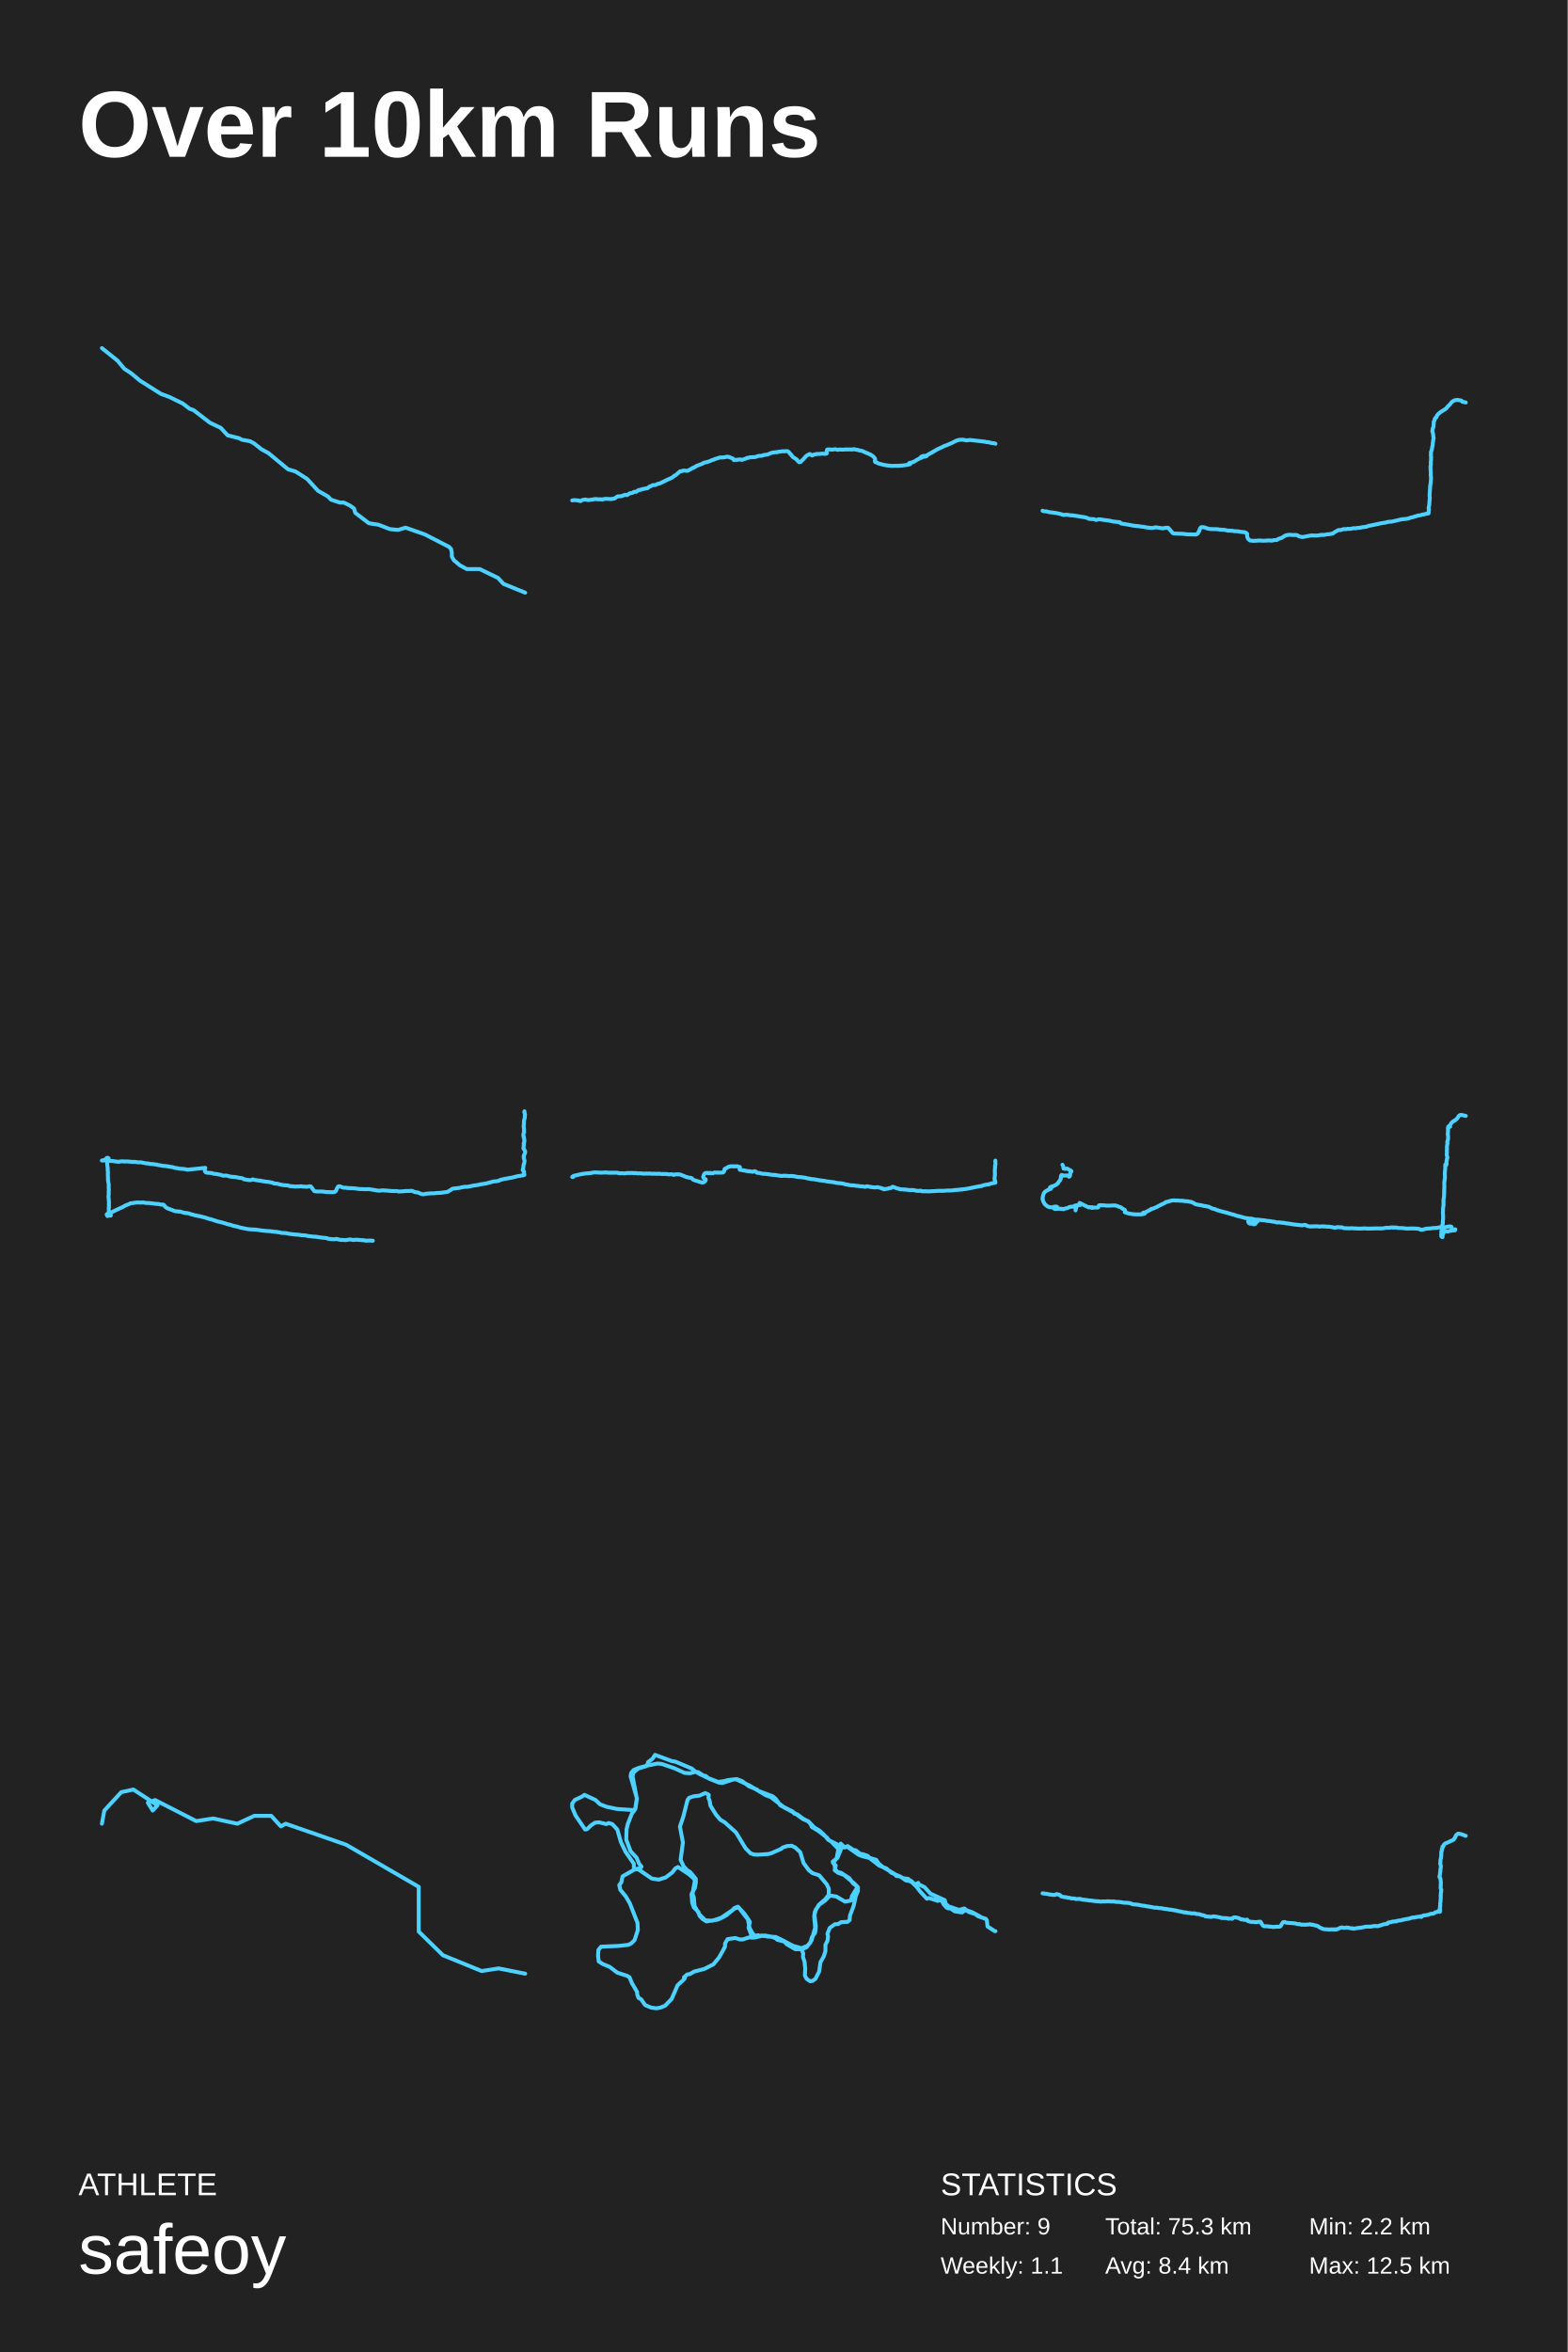
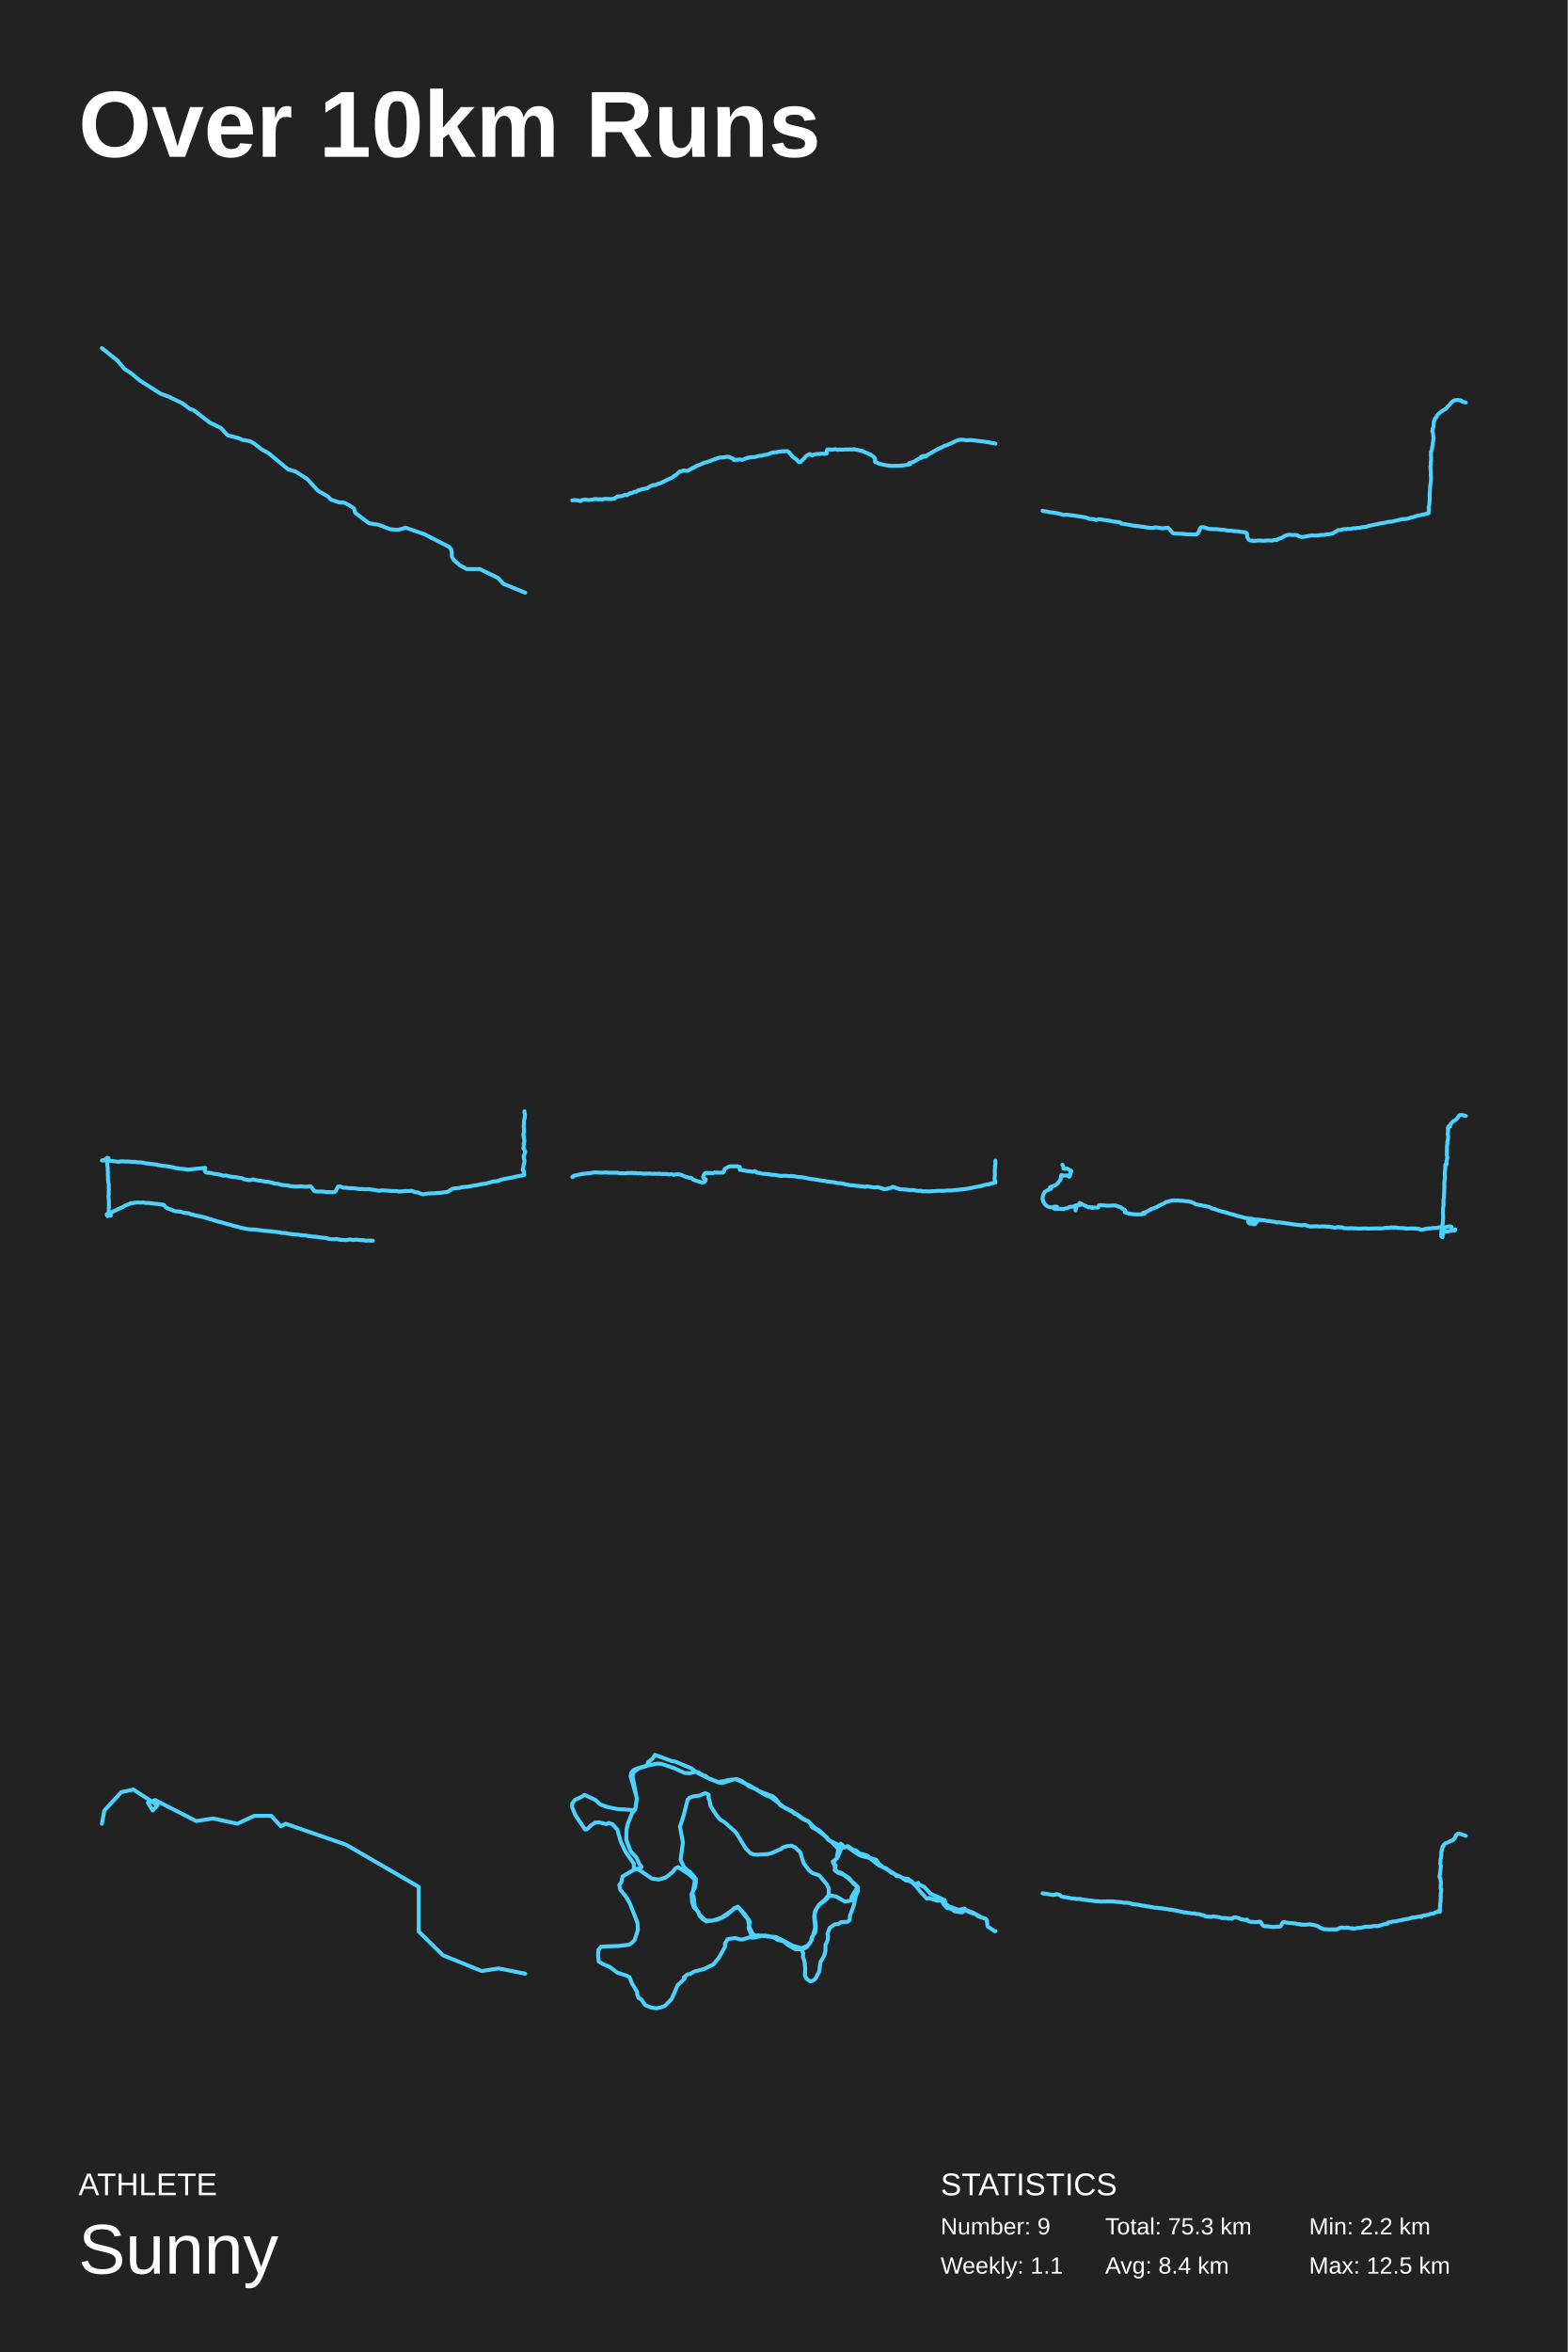
<svg xmlns="http://www.w3.org/2000/svg" baseProfile="full" height="300mm" version="1.1" viewBox="0,0,200,300" width="200mm">
  <defs />
  <rect fill="#222222" height="300" width="200" x="0" y="0" />
  <text fill="#FFFFFF" style="font-size:12px; font-family:Arial; font-weight:bold;" x="10" y="20">Over 10km Runs</text>
  <text fill="#FFFFFF" style="font-size:4px; font-family:Arial" x="10" y="280">ATHLETE</text>
-   <text fill="#FFFFFF" style="font-size:9px; font-family:Arial" x="10" y="290">safeoy</text>
+   <text fill="#FFFFFF" style="font-size:9px; font-family:Arial" x="10" y="290">Sunny</text>
  <text fill="#FFFFFF" style="font-size:4px; font-family:Arial" x="120" y="280">STATISTICS</text>
  <text fill="#FFFFFF" style="font-size:3px; font-family:Arial" x="120" y="285">Number: 9</text>
  <text fill="#FFFFFF" style="font-size:3px; font-family:Arial" x="120" y="290">Weekly: 1.1</text>
  <text fill="#FFFFFF" style="font-size:3px; font-family:Arial" x="141" y="285">Total: 75.3 km</text>
  <text fill="#FFFFFF" style="font-size:3px; font-family:Arial" x="141" y="290">Avg: 8.4 km</text>
  <text fill="#FFFFFF" style="font-size:3px; font-family:Arial" x="167" y="285">Min: 2.2 km</text>
  <text fill="#FFFFFF" style="font-size:3px; font-family:Arial" x="167" y="290">Max: 12.5 km</text>
  <polyline fill="none" points="67.0,75.599 64.226,74.468 63.533,73.714 61.193,72.583 59.546,72.583 58.679,72.112 57.899,71.452 57.639,70.981 57.639,70.509 57.552,70.038 57.292,69.755 54.172,68.153 51.745,67.305 50.791,67.588 49.751,67.493 48.278,66.928 47.064,66.739 45.331,65.42 45.157,64.854 44.637,64.477 43.857,64.1 43.337,64.1 42.21,63.723 41.864,63.346 40.563,62.592 39.177,61.084 37.703,60.141 36.75,59.859 34.236,57.785 33.369,57.314 32.416,56.56 31.896,56.277 30.856,56.089 30.509,55.9 29.035,55.523 28.169,54.58 26.782,53.921 24.701,52.318 24.181,52.13 23.315,51.47 21.581,50.622 20.541,50.245 17.854,48.548 16.727,47.606 15.86,47.04 14.994,46.003 13.0,44.401" stroke="#4dd2ff" stroke-linecap="round" stroke-linejoin="round" stroke-width="0.5" />
  <polyline fill="none" points="73.0,63.827 73.306,63.79 73.51,63.808 73.867,63.845 73.935,63.901 74.02,63.919 74.105,63.901 74.258,63.79 74.377,63.753 74.717,63.716 74.904,63.771 75.21,63.771 75.499,63.716 75.601,63.734 75.805,63.66 76.196,63.66 76.298,63.697 76.622,63.679 76.826,63.716 76.996,63.66 77.319,63.623 77.965,63.66 78.441,63.568 78.645,63.401 78.832,63.309 79.308,63.29 79.393,63.235 79.784,63.106 79.971,63.161 80.345,62.921 80.685,62.865 80.872,62.736 81.195,62.717 81.365,62.57 81.518,62.496 81.756,62.477 81.807,62.422 82.64,62.255 82.827,62.089 83.321,61.867 83.44,61.886 83.644,61.849 83.95,61.701 84.12,61.682 84.341,61.59 84.613,61.442 84.8,61.368 85.072,61.22 85.701,60.943 85.939,60.776 86.007,60.684 86.177,60.629 86.772,60.111 86.874,60.129 87.18,60.019 87.707,60.055 88.132,59.834 88.37,59.686 88.489,59.667 88.557,59.593 88.744,59.519 88.897,59.408 89.118,59.335 89.628,59.131 89.815,59.02 90.156,58.946 90.564,58.817 90.836,58.688 91.142,58.595 91.21,58.54 91.329,58.521 91.822,58.355 92.332,58.336 92.825,58.244 92.91,58.281 93.08,58.299 93.148,58.355 93.522,58.503 93.624,58.688 93.692,58.651 94.032,58.651 94.406,58.595 94.593,58.651 94.678,58.651 95.171,58.484 95.324,58.392 95.528,58.392 95.613,58.336 96.327,58.299 96.787,58.151 97.178,58.133 97.263,58.114 97.348,58.059 97.943,57.967 98.317,57.8 98.572,57.726 99.031,57.671 99.133,57.689 99.32,57.615 99.626,57.597 99.728,57.56 100.034,57.56 100.119,57.578 100.204,57.541 100.289,57.541 100.51,57.56 100.68,57.708 100.782,57.874 100.935,57.985 100.969,58.078 101.156,58.299 101.683,58.632 101.7,58.725 101.87,58.872 101.921,58.946 102.125,58.928 102.499,58.558 102.822,58.188 103.026,58.041 103.162,58.004 103.247,57.93 103.332,57.911 103.588,58.096 103.707,58.059 103.792,57.985 104.285,57.893 104.472,57.911 104.88,57.856 105.186,57.893 105.458,57.856 105.492,57.763 105.424,57.689 105.526,57.338 105.73,57.32 106.155,57.357 106.563,57.301 106.869,57.375 107.073,57.338 107.583,57.357 107.923,57.32 108.161,57.338 108.246,57.32 108.739,57.338 108.943,57.283 109.096,57.338 109.385,57.375 109.623,57.449 109.946,57.504 111.052,57.985 111.341,58.17 111.562,58.392 111.647,58.54 111.613,58.854 111.664,58.946 111.851,58.983 112.004,59.094 112.684,59.279 113.075,59.353 113.738,59.427 114.435,59.408 114.537,59.427 114.724,59.39 115.013,59.39 115.727,59.298 116.118,59.205 116.033,59.168 115.948,59.187 115.982,59.076 116.067,59.039 116.288,59.002 116.662,58.854 116.935,58.669 117.275,58.503 117.343,58.429 117.445,58.392 117.513,58.318 117.989,58.151 117.887,58.133 117.632,58.207 117.547,58.244 117.343,58.447 117.598,58.373 117.785,58.244 117.904,58.262 118.193,58.188 118.244,58.078 119.672,57.264 120.216,57.024 120.488,56.876 120.692,56.82 121.457,56.488 122.001,56.21 122.392,56.099 122.8,56.081 123.327,56.173 123.736,56.118 124.875,56.247 125.674,56.34 125.878,56.395 126.15,56.395 126.235,56.451 126.626,56.525 126.813,56.525 127.0,56.599" stroke="#4dd2ff" stroke-linecap="round" stroke-linejoin="round" stroke-width="0.5" />
  <polyline fill="none" points="187.0,51.34 186.554,51.236 186.442,51.098 185.965,51.011 185.614,51.046 185.455,51.115 185.296,51.219 185.152,51.357 184.993,51.565 184.674,51.877 184.483,52.12 183.798,52.553 183.48,52.812 183.304,53.037 183.273,53.193 183.081,53.349 182.97,53.696 182.922,53.765 182.906,53.852 182.922,53.955 182.89,54.146 182.89,54.337 182.842,54.562 182.779,54.648 182.731,55.029 182.779,55.116 182.842,55.428 182.858,55.705 182.906,55.878 182.827,56.155 182.842,56.259 182.795,56.45 182.763,56.883 182.715,56.987 182.699,57.177 182.619,57.506 182.54,57.714 182.572,57.904 182.54,58.095 182.588,58.372 182.556,58.493 182.572,58.701 182.524,59.013 182.556,59.134 182.492,59.533 182.54,60.364 182.524,60.572 182.572,60.97 182.508,61.732 182.46,61.905 182.444,62.217 182.381,63.222 182.412,63.481 182.333,64.417 182.253,64.763 182.301,64.971 182.269,65.144 182.269,65.387 182.237,65.49 181.95,65.525 181.696,65.612 181.488,65.629 181.218,65.716 180.835,65.768 180.756,65.82 180.437,65.889 180.358,65.941 179.959,66.027 179.736,66.114 179.45,66.183 178.828,66.235 177.57,66.53 177.092,66.564 176.789,66.651 176.136,66.755 174.862,67.032 174.671,67.049 174.368,67.17 174.177,67.205 173.651,67.274 173.556,67.309 173.11,67.344 172.935,67.396 172.727,67.361 172.25,67.465 171.931,67.448 171.724,67.5 171.437,67.482 170.959,67.621 170.752,67.603 170.179,67.933 170.067,68.036 169.701,68.123 169.303,68.158 168.936,68.227 168.522,68.227 168.044,68.314 167.28,68.296 166.181,68.504 165.894,68.452 165.703,68.4 165.527,68.279 165.288,68.227 165.018,68.244 164.428,68.21 164.126,68.262 163.935,68.331 163.504,68.608 163.074,68.747 162.915,68.868 162.501,68.902 162.198,68.972 162.103,68.937 161.768,68.937 161.163,68.972 160.637,68.937 159.968,68.989 159.458,68.937 159.299,68.798 159.172,68.643 159.108,68.4 159.092,68.192 159.108,68.088 158.996,67.984 158.837,67.898 158.104,67.811 158.009,67.777 157.388,67.742 157.181,67.69 156.973,67.707 156.862,67.673 156.671,67.69 156.225,67.586 155.46,67.534 155.365,67.5 154.441,67.482 154.122,67.43 153.66,67.274 153.485,67.24 153.373,67.257 153.262,67.24 153.182,67.292 153.119,67.378 153.039,67.551 153.007,67.725 152.88,67.881 152.816,68.036 152.657,68.158 152.545,68.175 151.478,68.158 150.888,68.088 149.805,68.054 149.614,68.002 149.455,67.794 149.312,67.655 149.216,67.517 149.136,67.448 149.088,67.361 148.993,67.309 148.658,67.326 148.372,67.396 147.432,67.257 147.018,67.344 146.89,67.344 146.381,67.292 145.823,67.188 145.648,67.188 145.441,67.136 144.596,67.049 143.88,66.911 143.004,66.772 142.924,66.686 142.892,66.616 141.952,66.512 141.522,66.408 140.582,66.287 140.503,66.253 140.12,66.235 139.945,66.305 139.85,66.322 139.547,66.218 138.926,66.183 138.735,66.079 138.464,65.993 137.173,65.785 136.791,65.733 136.6,65.733 136.09,65.646 135.66,65.681 135.294,65.56 134.832,65.456 134.274,65.369 133.892,65.335 133.526,65.231 133.191,65.213 133.0,65.144" stroke="#4dd2ff" stroke-linecap="round" stroke-linejoin="round" stroke-width="0.5" />
  <polyline fill="none" points="66.907,141.744 66.894,141.903 66.934,141.975 66.987,142.149 66.947,142.322 66.96,142.538 66.867,142.856 66.841,143.087 66.841,143.404 66.814,143.505 66.814,143.736 66.867,144.169 66.827,144.314 66.867,144.429 66.774,144.646 66.774,144.703 66.774,144.891 66.827,144.949 66.827,145.021 66.814,145.107 66.854,145.165 66.907,145.526 66.867,145.598 66.867,145.742 66.801,145.872 66.841,146.031 66.814,146.118 66.814,146.204 66.774,146.45 67.0,146.868 66.987,146.955 67.0,147.027 66.801,147.46 66.827,147.633 66.814,147.705 66.92,148.037 66.881,148.355 66.788,148.615 66.761,148.961 66.681,149.221 66.708,149.279 66.774,149.25 66.748,149.307 66.788,149.38 66.854,149.437 66.827,149.538 66.894,149.856 66.721,149.914 66.018,150.029 65.314,150.202 64.425,150.361 63.801,150.505 63.721,150.577 63.549,150.621 63.27,150.679 63.031,150.679 61.956,150.967 61.265,151.068 60.854,151.169 60.642,151.184 60.15,151.27 60.071,151.299 59.633,151.371 59.553,151.386 59.394,151.371 58.876,151.443 58.704,151.501 57.748,151.617 57.668,151.66 57.602,151.718 57.27,151.905 57.164,152.006 56.314,152.136 55.597,152.18 55.398,152.208 55.066,152.208 54.442,152.252 53.965,152.338 53.726,152.281 53.288,152.093 52.969,152.064 52.624,151.92 52.491,151.891 51.934,151.92 51.867,151.905 51.23,151.963 50.845,151.977 50.646,151.92 50.035,151.92 49.173,151.848 49.093,151.862 48.934,151.819 48.31,151.876 47.062,151.674 46.478,151.689 46.292,151.66 46.212,151.674 45.841,151.66 45.111,151.559 44.951,151.559 44.288,151.53 44.115,151.487 43.903,151.501 43.704,151.458 43.398,151.328 43.226,151.314 43.159,151.328 43.027,151.516 42.894,151.804 42.788,151.977 42.668,152.05 42.336,152.064 41.699,152.05 41.128,151.977 40.425,151.977 40.119,151.934 40.053,151.876 39.668,151.342 39.588,151.314 39.442,151.314 39.296,151.357 39.124,151.371 38.566,151.342 38.394,151.299 38.115,151.342 37.876,151.328 37.81,151.357 37.199,151.299 37,151.299 36.774,151.213 36.084,151.155 35.726,151.083 35.381,150.982 34.942,150.953 34.81,150.866 34.332,150.765 33.774,150.707 33.695,150.679 33.429,150.65 33.27,150.592 33.111,150.592 32.527,150.505 32.235,150.433 32.075,150.505 31.836,150.534 31.757,150.52 31.119,150.419 30.987,150.318 30.841,150.274 30.496,150.231 30.124,150.145 29.434,150.087 28.863,149.942 28.451,149.957 28.173,149.856 27.588,149.74 27.257,149.712 27.004,149.625 26.341,149.567 26.208,149.495 26.128,149.351 26.128,149.192 26.195,148.961 23.951,149.192 23.473,149.105 22.85,149.062 22.624,149.004 22.358,148.975 22.027,148.874 21.469,148.788 21.403,148.759 20.633,148.687 20.566,148.658 20.168,148.6 20.009,148.542 19.743,148.528 19.597,148.485 19.265,148.47 18.867,148.398 18.695,148.398 18.243,148.312 18.004,148.254 17.606,148.254 17.195,148.196 16.836,148.196 16.265,148.138 16.133,148.153 15.947,148.138 15.867,148.167 15.695,148.124 15.376,148.138 15.058,148.196 14.965,148.167 14.54,148.124 14.46,148.095 13.969,148.066 13.796,148.008 13.0,148.023 13.332,147.951 13.531,147.821 13.624,147.691 13.704,147.691 13.73,147.778 13.796,147.763 13.796,147.691 13.73,147.734 13.77,147.792 13.836,147.792 13.85,147.734 13.796,147.705 13.757,147.763 13.704,147.893 13.664,148.109 13.704,148.788 13.757,149.019 13.73,149.149 13.77,149.553 13.757,149.813 13.783,150.375 13.77,150.462 13.876,151.126 13.863,151.544 13.889,151.761 13.863,152.006 13.876,152.367 13.836,152.526 13.903,153.377 13.889,153.579 13.903,153.984 13.876,154.056 13.889,154.835 14.009,155.023 14.075,155.066 14.142,155.037 14.128,154.951 14.062,154.922 14.009,154.951 13.929,154.965 13.889,155.008 13.823,155.037 13.783,155.095 13.717,155.109 13.624,154.979 13.611,154.907 13.65,154.85 13.796,154.806 13.876,154.806 14.088,154.691 14.235,154.647 14.447,154.518 15.336,154.099 15.628,153.984 15.695,153.926 16.053,153.738 16.478,153.579 16.611,153.493 16.717,153.464 16.876,153.464 17.288,153.392 17.513,153.377 17.925,153.392 18.257,153.377 18.628,153.435 19.08,153.45 19.876,153.551 20.288,153.579 20.527,153.652 20.739,153.637 20.805,153.681 20.872,153.666 20.938,153.709 20.978,153.796 21.044,153.854 21.137,153.984 21.376,154.128 22.345,154.489 22.438,154.503 22.504,154.489 22.717,154.532 22.942,154.532 23.646,154.734 23.726,154.705 23.805,154.734 23.898,154.734 24.15,154.792 24.482,154.922 24.549,154.907 24.881,155.023 24.973,155.023 25.066,155.037 25.133,155.08 25.332,155.095 26.195,155.311 26.726,155.485 26.938,155.528 27.681,155.773 28.332,155.932 29.261,156.206 29.327,156.206 29.792,156.365 30.19,156.437 30.721,156.596 31.584,156.769 32.035,156.812 32.606,156.841 33.562,156.971 34.212,157.029 34.385,157.029 35.181,157.13 35.367,157.13 35.447,157.173 35.686,157.188 35.912,157.26 36.376,157.274 36.655,157.317 36.894,157.375 37.73,157.476 37.982,157.476 38.447,157.548 38.951,157.577 39.35,157.664 40.146,157.75 40.239,157.736 40.969,157.851 41.593,157.909 41.752,157.938 41.805,157.996 42.429,158.068 42.668,158.068 42.907,158.025 43.053,158.054 43.146,158.097 43.292,158.111 43.465,158.155 43.77,158.155 44.102,158.183 44.527,158.111 44.593,158.082 45.084,158.169 45.323,158.126 45.655,158.14 46.544,158.212 46.677,158.256 47.102,158.227 47.566,158.256" stroke="#4dd2ff" stroke-linecap="round" stroke-linejoin="round" stroke-width="0.5" />
  <polyline fill="none" points="126.986,148.037 126.972,148.174 126.993,148.257 126.986,148.31 127.0,148.477 126.979,148.522 126.979,148.621 126.951,148.696 126.937,148.787 126.965,148.84 126.93,148.969 126.937,149.091 126.916,149.174 126.93,149.325 126.909,149.363 126.916,149.545 126.93,149.598 126.923,149.682 126.937,149.757 126.923,149.833 126.916,150.076 126.895,150.144 126.882,150.273 126.882,150.432 126.951,150.584 126.993,150.841 126.735,150.894 126.651,150.925 126.561,150.932 126.345,150.985 126.24,151.023 126.219,151.053 126.129,151.069 125.968,151.076 125.536,151.167 125.446,151.175 125.299,151.251 125.174,151.288 124.999,151.296 124.839,151.341 124.588,151.379 123.794,151.546 123.417,151.614 123.354,151.629 123.18,151.652 123.145,151.667 123.041,151.667 122.88,151.69 122.804,151.72 122.553,151.713 122.4,151.758 122.218,151.751 122.128,151.773 121.8,151.789 121.751,151.811 121.591,151.827 121.131,151.857 121.075,151.849 120.824,151.849 120.65,151.872 120.322,151.887 120.246,151.902 120.016,151.88 119.932,151.887 119.653,151.887 119.284,151.925 118.991,151.933 118.67,151.955 118.489,151.963 118.203,151.948 117.639,151.948 117.597,151.94 117.499,151.88 117.416,151.872 117.248,151.902 117.011,151.887 116.921,151.895 116.733,151.827 116.454,151.789 116.3,151.781 116.21,151.796 116.077,151.804 115.889,151.766 115.854,151.773 115.736,151.766 115.701,151.751 115.548,151.728 115.457,151.736 115.171,151.705 114.851,151.698 114.697,151.637 114.662,151.614 114.537,151.607 114.495,151.584 114.258,151.516 114.119,151.448 113.993,151.402 113.861,151.379 113.791,151.41 113.721,151.516 113.561,151.531 113.519,151.546 113.387,151.554 113.366,151.584 113.317,151.607 113.059,151.645 112.962,151.652 112.815,151.698 112.766,151.698 112.718,151.637 112.669,151.614 112.522,151.614 112.481,151.554 112.39,151.539 112.278,151.493 112.146,151.478 112.069,151.44 111.944,151.425 111.679,151.455 111.379,151.448 111.254,151.417 111.128,151.417 111.017,151.379 110.947,151.372 110.633,151.311 110.515,151.326 110.403,151.387 109.999,151.319 109.915,151.326 109.699,151.304 109.469,151.266 109.281,151.258 108.87,151.19 108.779,151.19 108.71,151.213 108.48,151.167 108.25,151.144 108.089,151.091 107.873,151.076 107.72,151.016 107.427,150.947 106.953,150.902 106.918,150.887 106.835,150.902 106.521,150.834 106.416,150.796 106.27,150.788 106.186,150.773 105.887,150.743 105.852,150.728 105.81,150.72 105.74,150.728 105.601,150.697 105.517,150.705 105.475,150.682 105.329,150.659 105.259,150.637 105.217,150.637 105.141,150.614 104.994,150.606 104.716,150.561 104.59,150.561 104.416,150.508 104.214,150.493 103.991,150.432 103.921,150.44 103.747,150.402 103.677,150.417 103.524,150.379 103.412,150.371 103.335,150.349 103.217,150.333 103.133,150.311 102.896,150.28 102.743,150.22 102.624,150.212 102.394,150.174 102.227,150.159 102.109,150.136 102.025,150.136 101.969,150.152 101.892,150.129 101.809,150.129 101.481,150.068 101.398,150.038 101.112,150.008 100.986,150.015 100.861,149.992 100.701,150.015 100.296,149.97 100.185,149.977 100.129,149.955 100.038,149.97 99.976,149.962 99.899,149.97 99.857,149.977 99.829,149.992 99.669,149.992 99.028,149.894 98.909,149.864 98.825,149.856 98.714,149.871 98.679,149.856 98.561,149.856 98.4,149.833 98.296,149.826 98.142,149.78 98.066,149.78 97.641,149.727 97.341,149.72 97.201,149.697 96.95,149.629 96.539,149.576 96.504,149.553 96.456,149.454 96.281,149.394 96.205,149.394 96.17,149.401 96.107,149.454 96.037,149.462 95.556,149.386 95.438,149.394 95.319,149.363 95.215,149.363 95.013,149.303 94.831,149.288 94.518,149.219 94.399,149.212 94.371,149.189 94.357,149.159 94.399,148.931 94.399,148.886 94.378,148.848 94.211,148.818 94.072,148.757 93.918,148.765 93.835,148.78 93.765,148.757 93.57,148.78 93.521,148.78 93.479,148.757 93.256,148.757 93.179,148.78 93.145,148.78 92.977,148.81 92.685,148.977 92.636,149.022 92.51,149.06 92.475,149.083 92.427,149.151 92.385,149.394 92.343,149.462 92.259,149.538 92.224,149.56 92.092,149.553 92.015,149.56 91.974,149.576 91.73,149.576 91.569,149.553 91.5,149.576 91.221,149.553 91.109,149.568 90.963,149.644 90.719,149.644 90.684,149.636 90.621,149.598 90.552,149.636 90.517,149.621 90.482,149.636 90.37,149.644 90.315,149.598 90.273,149.598 90.098,149.613 90.001,149.629 89.952,149.644 89.882,149.704 89.792,149.864 89.722,150.053 89.722,150.182 89.764,150.258 89.848,150.333 90.001,150.402 90.036,150.44 90.036,150.515 90.015,150.553 90.001,150.599 89.91,150.705 89.82,150.773 89.694,150.826 89.527,150.826 89.353,150.765 89.227,150.743 89.157,150.712 88.488,150.5 88.377,150.432 88.335,150.371 88.293,150.349 88.251,150.28 88.216,150.265 88.14,150.243 87.77,150.189 87.694,150.167 87.617,150.121 87.568,150.129 87.366,150.053 87.275,150.008 87.011,149.909 86.976,149.879 86.788,149.818 86.564,149.788 86.272,149.788 86.139,149.811 86.042,149.811 85.958,149.833 85.937,149.864 85.784,149.795 85.672,149.773 85.414,149.795 85.261,149.788 85.059,149.75 84.278,149.735 84.146,149.712 84.027,149.704 83.79,149.727 83.428,149.704 83.26,149.712 83.226,149.704 83.149,149.727 83.017,149.697 82.842,149.682 82.619,149.704 82.494,149.682 82.403,149.697 82.285,149.689 82.201,149.712 81.818,149.667 81.455,149.659 81.42,149.674 81.337,149.667 81.225,149.651 81.19,149.629 80.863,149.629 80.584,149.606 80.389,149.621 80.11,149.613 79.608,149.667 79.434,149.644 79.246,149.651 79.197,149.636 79.078,149.651 78.953,149.636 78.792,149.591 78.541,149.576 77.907,149.583 77.677,149.576 77.635,149.583 77.308,149.545 77.238,149.56 77.168,149.545 76.952,149.568 76.527,149.576 76.485,149.56 76.402,149.568 76.311,149.553 75.914,149.538 75.586,149.568 75.391,149.621 74.84,149.667 74.227,149.742 74.122,149.78 74.011,149.788 73.383,149.939 73.181,149.977 73.153,149.992 73.132,150.023 73.132,150.091 73.118,150.121 73.084,150.136 73.049,150.121 73.0,150.121" stroke="#4dd2ff" stroke-linecap="round" stroke-linejoin="round" stroke-width="0.5" />
  <polyline fill="none" points="187.0,142.334 186.519,142.223 186.454,142.223 186.407,142.203 186.296,142.223 186.148,142.303 186.074,142.384 186.028,142.475 185.824,142.746 185.769,142.777 185.648,142.897 185.481,142.958 185.407,143.038 185.306,143.099 185.157,143.25 185.019,143.461 184.991,143.572 184.898,143.602 185.0,143.713 184.87,143.663 184.769,143.693 184.741,143.844 184.713,143.884 184.713,143.934 184.75,144.045 184.722,144.206 184.731,144.458 184.694,144.669 184.731,144.82 184.75,145.173 184.685,145.515 184.63,145.686 184.667,145.837 184.611,146.099 184.593,146.331 184.602,146.663 184.574,146.774 184.602,146.985 184.574,147.166 184.574,147.337 184.657,147.67 184.583,147.841 184.583,147.992 184.537,148.092 184.546,148.495 184.537,148.556 184.509,148.596 184.5,148.545 184.5,148.606 184.454,148.515 184.398,148.525 184.38,148.626 184.38,149.079 184.324,149.592 184.343,150.297 184.287,150.509 184.296,150.599 184.25,150.861 184.269,151.324 184.231,152.039 184.259,152.079 184.241,152.119 184.222,152.643 184.157,152.995 184.157,153.7 184.083,154.294 184.102,154.334 184.083,154.656 184.111,155.301 184.065,155.884 184.074,155.985 184.065,156.096 184.019,156.187 183.963,156.76 183.926,156.851 183.926,156.942 183.889,157.123 183.861,157.515 183.889,157.707 184.0,157.727 184.037,157.747 184.037,157.797 183.981,157.797 184.009,157.747 184.037,157.787 184.009,157.646 184.074,157.445 184.139,157.374 184.139,157.324 184.074,157.093 184.019,157.052 183.917,157.082 183.87,157.072 183.907,157.103 184.222,157.072 184.296,157.052 184.704,157.072 184.917,157.022 185.019,156.982 185.139,156.992 185.25,156.952 185.435,156.931 185.593,156.942 185.639,156.901 185.639,156.851 185.667,156.801 185.528,156.821 185.389,156.821 185.287,156.78 185.241,156.75 185.213,156.69 185.176,156.478 185.12,156.468 185.074,156.438 184.972,156.428 184.593,156.478 184.361,156.539 184.306,156.579 184.148,156.599 184.102,156.629 184.056,156.65 184.019,156.599 183.954,156.569 183.907,156.589 183.852,156.569 183.824,156.529 183.713,156.519 183.509,156.579 183.259,156.619 182.824,156.64 182.407,156.7 182.167,156.7 181.917,156.73 181.509,156.841 181.269,156.861 181.222,156.851 181.139,156.78 180.88,156.72 180.269,156.69 180.213,156.7 179.87,156.69 179.574,156.71 179.407,156.7 178.898,156.64 178.787,156.65 178.639,156.629 178.519,156.64 178.241,156.609 178.139,156.569 178.019,156.569 177.907,156.559 177.787,156.599 177.667,156.559 177.315,156.579 177.204,156.609 176.843,156.599 176.37,156.69 176.13,156.68 176.028,156.7 175.88,156.68 174.454,156.71 174.204,156.68 173.38,156.71 172.315,156.66 172.139,156.68 171.602,156.66 171.426,156.65 171.222,156.549 170.861,156.549 170.759,156.519 170.546,156.529 170.5,156.569 170.435,156.579 170.278,156.589 169.546,156.458 169.315,156.468 168.944,156.428 168.843,156.438 168.667,156.418 168.324,156.458 168.157,156.418 167.944,156.418 167.852,156.428 167.731,156.408 167.62,156.428 167.315,156.428 167.204,156.448 166.88,156.398 166.731,156.348 166.519,156.237 166.25,156.257 166.148,156.297 165.491,156.227 165.028,156.176 164.528,156.086 163.981,156.025 163.889,155.985 163.713,155.975 163.093,155.905 162.926,155.935 162.657,155.854 162.287,155.804 161.972,155.744 161.657,155.723 161.296,155.653 160.861,155.613 160.333,155.552 160.241,155.582 160.194,155.683 160.324,155.774 160.37,155.774 160.407,155.804 160.38,155.844 160.269,155.854 160.241,155.895 160.037,155.874 159.944,155.905 159.898,155.895 159.852,155.915 159.769,156.005 159.62,156.086 159.472,156.076 159.352,156.025 159.241,155.854 159.241,155.784 159.38,155.895 159.593,155.905 159.639,155.935 159.685,155.925 159.861,156.136 159.926,156.166 160.083,156.146 160.176,156.076 160.25,155.864 160.269,155.764 160.213,155.733 160.12,155.562 160.019,155.522 159.907,155.512 159.722,155.452 159.574,155.431 159.528,155.442 159.102,155.381 158.87,155.361 158.102,155.14 157.833,155.089 157.315,154.908 157.259,154.918 157.176,154.878 156.815,154.787 156.639,154.717 155.954,154.546 155.454,154.405 155.407,154.374 155.306,154.364 154.954,154.213 154.667,154.153 154.222,153.931 153.806,153.841 153.565,153.811 153.426,153.78 153.37,153.75 152.685,153.64 152.509,153.579 152.454,153.569 152.269,153.438 152.056,153.358 151.963,153.297 151.87,153.307 151.556,153.227 151.185,153.207 150.87,153.156 150.676,153.156 150.102,153.116 149.972,153.136 149.815,153.106 149.565,153.126 149.435,153.136 149.111,153.237 149.065,153.237 148.917,153.297 148.759,153.307 148.602,153.438 148.333,153.569 148.222,153.589 148.148,153.66 147.824,153.811 147.583,153.952 147.157,154.133 147.0,154.183 146.944,154.173 146.843,154.213 146.787,154.304 146.741,154.304 146.148,154.626 145.852,154.697 145.815,154.727 145.787,154.827 145.787,154.777 145.815,154.737 145.907,154.707 145.935,154.666 145.88,154.666 145.833,154.687 145.833,154.747 145.87,154.787 145.972,154.777 146.028,154.807 145.556,154.898 145.37,154.878 145.315,154.898 144.685,154.888 144.093,154.807 143.62,154.666 143.491,154.616 143.528,154.586 143.556,154.465 143.528,154.354 143.481,154.314 143.157,154.143 143.083,154.062 142.944,153.972 142.833,153.952 142.796,153.931 142.75,153.921 142.565,153.841 142.259,153.75 142.213,153.77 142.102,153.75 141.88,153.77 141.231,153.78 141.065,153.77 140.852,153.74 140.741,153.75 140.435,153.72 140.222,153.74 140.185,153.77 140.157,153.931 140.074,154.022 139.426,154.022 139.454,154.062 139.333,153.972 139.306,154.062 139.241,154.062 139.13,153.992 139.028,153.962 138.898,153.972 138.898,154.012 137.731,153.438 137.796,153.519 137.833,153.69 137.639,153.7 137.537,153.74 137.491,153.71 137.38,153.73 137.213,154.385 137.259,153.77 137.213,153.791 137.167,153.76 137.148,153.811 136.991,153.861 136.935,153.921 136.833,153.911 136.722,153.921 136.667,153.911 136.417,153.962 136.231,154.072 136.074,154.113 136.019,154.113 135.778,154.183 135.676,154.234 135.509,154.183 135.361,154.203 135.204,154.163 134.824,154.203 134.731,154.173 134.593,154.213 134.5,154.163 134.556,154.163 134.528,154.123 134.5,154.163 134.454,154.123 134.5,154.133 134.537,154.103 134.583,154.123 134.648,154.103 134.685,154.082 134.806,154.052 134.861,154.022 134.87,153.962 134.843,153.921 134.694,153.891 134.546,153.942 134.444,153.921 134.407,153.952 134.194,154.012 133.991,153.972 133.88,153.982 133.843,153.952 133.602,153.861 133.454,153.72 133.343,153.65 133.25,153.529 133.13,153.297 133.093,153.267 133.065,153.096 133.0,152.965 133.028,152.824 133.009,152.723 133.148,152.25 133.259,152.069 133.333,151.999 133.611,151.827 133.694,151.767 133.75,151.757 134.083,151.616 134.139,151.475 134.046,151.445 133.954,151.465 133.972,151.425 134.213,151.324 134.398,151.284 134.5,151.223 134.648,151.173 134.954,150.942 134.963,150.881 135,150.861 135.102,150.7 135.222,150.569 135.278,150.428 135.315,150.388 135.343,150.297 135.333,150.237 135.343,150.126 135.407,150.056 135.398,150.005 135.361,149.965 135.417,149.884 135.454,149.864 135.62,149.935 135.685,149.935 135.741,149.955 135.796,149.935 135.981,149.945 136.093,149.925 136.231,149.945 136.389,150.096 136.5,149.995 136.546,149.623 136.611,149.482 136.694,149.401 136.639,149.331 136.185,149.079 136.111,149.049 136.037,149.059 135.935,149.089 135.685,149.049 135.704,148.958 135.667,148.918 135.648,148.787 135.546,148.566" stroke="#4dd2ff" stroke-linecap="round" stroke-linejoin="round" stroke-width="0.5" />
  <polyline fill="none" points="67.0,251.744 63.606,251.073 61.446,251.408 56.509,249.395 53.423,246.375 53.423,240.671 44.166,235.302 36.451,232.618 35.834,232.954 34.6,231.611 32.44,231.611 30.28,232.618 27.194,231.947 25.034,232.283 19.789,229.598 18.863,229.934 19.48,230.94 20.097,230.269 17.011,228.256 15.469,228.592 14.234,229.934 13.309,230.94 13.0,232.618" stroke="#4dd2ff" stroke-linecap="round" stroke-linejoin="round" stroke-width="0.5" />
  <polyline fill="none" points="127.0,246.323 126.915,246.323 125.985,245.725 125.901,244.943 125.774,244.759 124.717,244.392 124.463,244.162 123.617,243.886 123.194,243.61 122.729,243.932 121.799,243.794 121.207,243.38 120.995,243.426 120.784,243.334 120.403,242.92 120.15,242.46 119.854,242.368 119.642,242.46 118.5,242.092 118.247,242.184 117.401,241.265 116.936,240.667 116.386,240.115 116.048,239.931 115.54,239.839 114.906,239.379 113.722,238.874 113.088,238.322 112.157,237.954 110.931,236.988 110.001,236.758 109.536,236.574 108.098,235.563 107.675,235.563 107.252,235.149 107.21,235.333 107.294,235.563 107.125,236.069 107.168,235.655 106.787,235.241 105.772,234.735 105.476,234.367 104.419,233.54 103.573,233.034 103.362,232.574 103.066,232.298 102.431,232.022 101.417,231.286 99.556,230.275 98.964,229.447 98.583,229.125 96.765,228.435 96.554,228.251 95.539,227.838 94.693,227.194 93.974,226.918 93.594,226.964 92.156,227.424 91.733,227.378 90.464,226.872 89.999,226.504 89.83,226.55 89.238,226.274 88.561,225.86 88.265,225.584 86.193,224.711 85.686,224.619 83.572,223.837 83.233,224.343 82.684,224.757 82.557,225.17 82.345,225.308 81.415,225.584 80.823,226.09 80.696,226.55 81.246,229.447 81.077,230.643 80.95,230.827 80.738,230.872 78.709,230.735 77.398,230.459 76.552,230.137 75.96,229.585 74.565,228.941 74.226,229.171 73.338,229.585 73.0,230.045 73.0,230.551 73.423,231.562 74.649,233.356 74.903,233.31 75.368,232.85 75.918,232.482 76.425,232.436 77.356,232.666 77.652,232.528 78.117,232.666 78.751,233.356 79.216,234.965 79.808,236.207 80.865,237.724 80.865,238.276 81.542,238.506 83.149,239.609 84.037,239.747 84.925,239.471 85.771,238.828 86.151,238.322 86.489,238.138 87.885,239.058 88.519,239.609 88.646,239.885 88.35,241.541 88.519,242.046 88.604,243.104 89.196,244.162 89.999,244.943 90.887,244.989 91.987,244.622 93.424,243.656 93.678,243.38 94.143,243.196 94.947,244.07 95.581,244.989 95.666,245.173 95.496,245.863 95.962,247.105 96.173,247.151 97.23,246.921 98.372,247.013 99.852,247.564 100.909,248.116 102.051,248.438 102.262,248.668 102.474,249.174 102.431,249.588 102.643,250.231 102.727,251.105 102.685,251.979 102.897,252.393 103.362,252.714 103.658,252.668 104.038,252.393 104.504,251.473 104.673,250.277 105.096,249.542 105.307,248.852 105.307,248.07 105.561,247.564 105.645,247.013 105.561,246.645 105.857,245.909 106.491,245.449 106.956,245.403 107.294,245.173 108.14,245.127 108.394,244.897 108.436,244.346 108.901,243.104 109.197,241.771 109.451,241.219 109.451,240.713 108.817,240.207 108.352,239.563 107.294,238.874 106.872,238.782 106.533,238.414 106.491,238.046 106.364,237.54 106.745,236.988 106.956,235.839 106.026,234.873 105.688,234.689 105.096,233.999 104.546,233.494 103.869,233.08 103.108,232.298 102.516,232.022 101.713,231.424 101.332,231.332 101.121,231.056 99.937,230.459 98.33,229.217 97.695,228.987 95.623,227.746 93.932,226.964 93.594,226.964 92.832,227.056 92.325,227.194 91.606,227.286 90.084,226.688 89.069,226.044 88.773,225.998 88.012,226.182 87.335,226.136 86.024,225.538 84.417,224.987 83.868,224.941 82.514,225.216 81.5,225.492 80.823,225.768 80.527,226.136 80.442,226.55 81.246,229.355 81.034,230.781 80.612,231.332 80.104,232.62 79.935,233.31 79.893,234.643 80.442,236.115 81.204,236.942 81.542,237.724 81.838,238.092 81.753,238.23 80.865,238.506 79.428,239.333 79.258,240.115 79.005,240.437 79.132,241.035 79.85,241.909 80.358,242.782 81.33,245.265 81.373,246.185 80.95,247.472 80.527,247.886 80.146,248.07 78.878,248.208 76.679,248.3 76.341,248.714 76.298,249.45 76.383,250.185 76.89,250.507 77.778,250.875 78.751,251.611 80.02,252.025 80.316,252.209 80.612,252.944 81.288,254.094 81.288,254.37 81.457,254.83 81.796,255.014 82.303,255.749 83.064,256.071 83.741,256.163 84.248,256.071 84.84,255.841 85.686,254.968 86.447,253.22 87.293,252.439 87.377,252.301 87.251,252.209 87.673,251.841 88.012,251.795 88.561,251.473 89.83,251.151 91.014,250.553 91.733,249.68 92.198,248.852 92.494,248.3 92.494,247.886 92.832,247.334 93.805,247.197 94.397,247.38 94.735,247.38 95.623,247.105 95.962,247.151 96.342,247.013 97.611,246.875 98.795,247.105 99.175,247.426 100.063,247.656 100.359,247.978 101.459,248.622 102.347,248.622 102.939,248.346 103.531,247.518 103.996,245.863 103.869,244.438 103.954,243.84 104.461,242.966 105.265,242.276 105.73,241.679 105.73,240.897 105.476,240.345 104.504,239.196 103.658,238.92 103.193,238.552 102.516,237.632 102.093,236.253 101.459,235.655 100.994,235.425 100.402,235.471 99.852,235.655 99.641,235.839 98.372,236.391 97.991,236.482 96.638,236.574 96.131,236.528 95.75,236.391 95.116,235.747 93.89,233.723 92.452,232.436 91.902,232.114 91.352,231.47 90.634,230.321 90.507,229.585 90.38,229.355 90.422,228.941 90.295,228.849 89.957,228.711 89.238,229.033 88.477,229.125 87.927,229.309 87.716,229.585 87.166,231.746 86.743,232.988 87.124,235.011 86.828,237.218 87.208,238.046 87.673,238.552 88.054,238.782 88.773,239.655 88.773,240.115 88.646,240.805 88.223,241.587 88.308,242.69 88.519,243.288 89.111,243.886 89.238,244.346 89.619,244.759 90.126,245.081 91.564,244.851 92.071,244.622 92.663,244.3 93.72,243.426 94.228,243.288 95.074,244.392 95.412,244.805 95.623,245.909 96.004,246.599 96.3,246.921 96.723,246.829 96.85,246.921 97.188,246.875 97.188,246.921 97.442,246.875 97.907,247.013 98.964,247.059 99.725,247.426 101.121,248.162 101.417,248.392 101.882,248.484 102.135,248.53 102.981,248.208 103.404,247.748 103.573,247.105 103.996,246.507 104.081,245.725 103.912,244.254 104.081,243.564 104.546,242.92 105.265,242.414 105.899,241.771 106.702,241.909 107.802,242.552 108.563,242.414 108.69,241.863 109.324,240.805 109.324,240.575 108.944,240.207 107.675,239.15 106.914,238.874 106.491,238.552 106.618,237.954 106.28,237.632 106.237,237.448 106.829,236.988 107.337,235.747 107.548,235.609 107.76,235.655 108.14,235.471 108.817,235.931 109.197,236.023 109.705,236.437 110.17,236.528 110.677,236.712 110.973,236.988 111.777,237.218 112.073,237.678 112.623,238.138 114.103,239.012 114.356,239.287 114.779,239.333 115.202,239.563 115.879,239.655 115.921,239.747 116.344,239.977 116.513,240.253 116.894,240.299 117.147,240.161 117.105,240.345 117.19,240.437 117.401,240.437 117.951,240.713 118.712,241.541 120.53,242.368 120.615,242.782 120.995,243.15 122.348,243.61 123.025,243.426 123.321,243.656 124.082,243.932 125.013,244.438" stroke="#4dd2ff" stroke-linecap="round" stroke-linejoin="round" stroke-width="0.5" />
  <polyline fill="none" points="187.0,234.16 186.945,234.148 186.517,233.981 186.177,233.897 186.001,233.885 185.804,234.04 185.694,234.195 185.683,234.291 185.661,234.339 185.519,234.529 185.486,234.613 185.464,234.637 185.288,234.744 185.135,234.792 184.816,234.959 184.421,235.114 184.312,235.186 184.191,235.317 184.158,235.412 184.147,235.496 184.015,235.556 184.037,235.711 183.938,235.878 183.949,236.069 183.884,236.152 183.873,236.212 183.862,236.307 183.884,236.391 183.862,236.594 183.873,236.725 183.829,236.904 183.851,236.964 183.774,237.19 183.763,237.405 183.774,237.477 183.73,237.727 183.796,237.882 183.818,238.097 183.796,238.336 183.774,238.383 183.752,238.539 183.774,238.658 183.73,238.765 183.697,239.135 183.642,239.338 183.642,239.421 183.708,239.505 183.785,239.708 183.785,239.791 183.829,240.209 183.796,240.352 183.818,240.471 183.796,240.507 183.807,240.567 183.785,240.829 183.818,240.937 183.851,240.973 183.873,241.044 183.851,241.223 183.862,241.319 183.807,241.497 183.818,241.736 183.785,241.832 183.807,241.891 183.807,242.154 183.774,242.345 183.785,242.476 183.73,242.834 183.752,243.013 183.719,243.084 183.741,243.12 183.697,243.251 183.719,243.335 183.686,243.418 183.675,243.49 183.708,243.55 183.73,243.693 183.708,243.836 183.675,243.86 183.697,243.86 183.51,243.752 183.335,243.884 183.148,243.908 183.05,243.955 183.006,244.003 182.918,244.063 182.874,244.063 182.786,244.098 182.676,244.098 182.545,244.11 182.358,244.17 182.227,244.242 182.106,244.242 182.007,244.277 181.744,244.301 181.524,244.349 181.316,244.516 181.36,244.444 181.272,244.444 181.261,244.421 181.14,244.468 180.877,244.492 180.833,244.516 180.701,244.516 180.383,244.6 180.273,244.564 179.681,244.743 179.406,244.779 179.044,244.862 178.989,244.85 178.913,244.874 178.891,244.898 178.781,244.934 178.441,244.969 178.199,245.029 178.123,245.077 178.068,245.053 177.936,245.089 177.793,245.077 177.618,245.125 177.541,245.125 177.475,245.16 177.157,245.208 177.08,245.232 177.036,245.351 176.992,245.375 176.937,245.375 176.477,245.459 176.158,245.578 176.071,245.578 175.961,245.638 175.73,245.685 175.632,245.697 175.544,245.661 175.368,245.661 174.831,245.745 174.348,245.745 174.139,245.769 173.591,245.888 173.459,245.876 173.404,245.9 173.009,245.948 172.855,245.984 172.603,246.007 172.537,245.948 172.416,245.96 172.274,245.948 172.021,245.876 171.945,245.876 171.791,245.852 171.473,245.912 171.319,245.864 171.111,245.852 171.001,245.888 170.924,245.936 170.858,245.948 170.748,246.019 170.606,246.055 170.551,246.091 170.375,246.115 170.331,246.079 170.156,246.115 170.112,246.091 169.914,246.103 169.86,246.091 169.53,246.115 169.399,246.091 168.993,246.079 168.642,245.996 168.455,245.876 168.411,245.876 168.137,245.685 167.928,245.614 167.588,245.542 167.544,245.506 167.456,245.494 167.358,245.518 167.171,245.435 166.853,245.482 166.688,245.482 166.579,245.506 166.194,245.482 166.085,245.506 165.997,245.494 165.953,245.482 165.909,245.447 165.799,245.435 165.799,245.411 165.679,245.435 165.591,245.423 165.218,245.327 165.108,245.327 165.009,245.304 164.812,245.304 164.724,245.28 164.417,245.28 164.318,245.244 164.208,245.256 164,245.208 163.912,245.148 163.714,245.172 163.671,245.196 163.484,245.482 163.385,245.673 163.308,245.733 163.1,245.757 162.913,245.745 162.628,245.781 162.485,245.769 162.42,245.793 162.123,245.745 161.827,245.733 161.728,245.697 161.322,245.697 161.224,245.673 161.114,245.602 160.971,245.399 160.818,245.125 160.653,245.113 160.379,245.16 160.17,245.172 159.742,245.125 159.654,245.148 159.303,245.065 159.204,245.029 159.15,244.946 159.139,244.886 159.106,244.85 158.996,244.886 158.787,244.886 158.447,244.814 158.327,244.814 158.25,244.779 158.085,244.671 157.701,244.576 157.46,244.564 157.383,244.576 157.317,244.612 157.207,244.731 157.174,244.743 157.087,244.707 156.724,244.731 156.626,244.683 156.439,244.659 155.912,244.647 155.803,244.623 155.792,244.635 155.66,244.564 154.859,244.433 154.705,244.444 154.607,244.492 154.409,244.504 154.321,244.468 154.19,244.48 153.827,244.421 153.795,244.433 153.685,244.349 153.608,244.337 153.487,244.289 153.246,244.254 153.202,244.218 152.939,244.146 152.587,244.122 152.478,244.063 152.313,244.039 152.258,244.063 152.192,244.051 152.061,244.063 151.819,244.015 151.71,244.015 151.633,243.991 151.435,243.979 151.282,243.92 151.084,243.931 150.47,243.788 150.272,243.764 150.053,243.693 149.581,243.621 149.416,243.574 149.317,243.597 149.263,243.574 149.065,243.55 148.966,243.514 148.889,243.514 148.78,243.49 148.736,243.502 148.615,243.466 148.505,243.466 148.352,243.442 148.286,243.406 148.176,243.395 148.11,243.406 147.968,243.383 147.858,243.383 147.584,243.323 147.441,243.335 147.254,243.323 147.035,243.263 146.991,243.275 146.651,243.192 146.508,243.192 146.398,243.156 146.157,243.132 146.08,243.096 145.707,243.06 145.213,242.953 144.533,242.893 144.423,242.87 144.248,242.774 144.006,242.726 143.929,242.726 143.754,242.691 143.633,242.703 143.271,242.679 142.92,242.607 142.744,242.607 142.722,242.595 142.536,242.583 142.426,242.595 142.207,242.547 142.141,242.559 142.042,242.524 141.746,242.547 141.526,242.512 141.384,242.524 141.351,242.5 141.065,242.536 140.626,242.524 140.495,242.559 140.023,242.5 139.76,242.5 139.661,242.476 139.584,242.476 139.584,242.464 139.507,242.464 139.222,242.428 139.189,242.404 139.123,242.416 138.838,242.392 138.585,242.333 138.509,242.357 138.311,242.309 138.147,242.309 137.806,242.225 137.806,242.201 137.817,242.213 137.795,242.225 137.686,242.201 137.334,242.225 137.214,242.213 137.137,242.166 137.038,242.154 136.665,242.142 136.402,242.058 136.27,242.07 136.029,241.999 135.743,241.975 135.37,241.879 135.304,241.832 135.271,241.748 135.217,241.712 135.063,241.653 134.953,241.641 134.844,241.593 134.756,241.605 134.613,241.688 134.394,241.7 133.812,241.629 133.768,241.605 133.549,241.557 133.23,241.533 133.143,241.497 133.0,241.497" stroke="#4dd2ff" stroke-linecap="round" stroke-linejoin="round" stroke-width="0.5" />
</svg>
